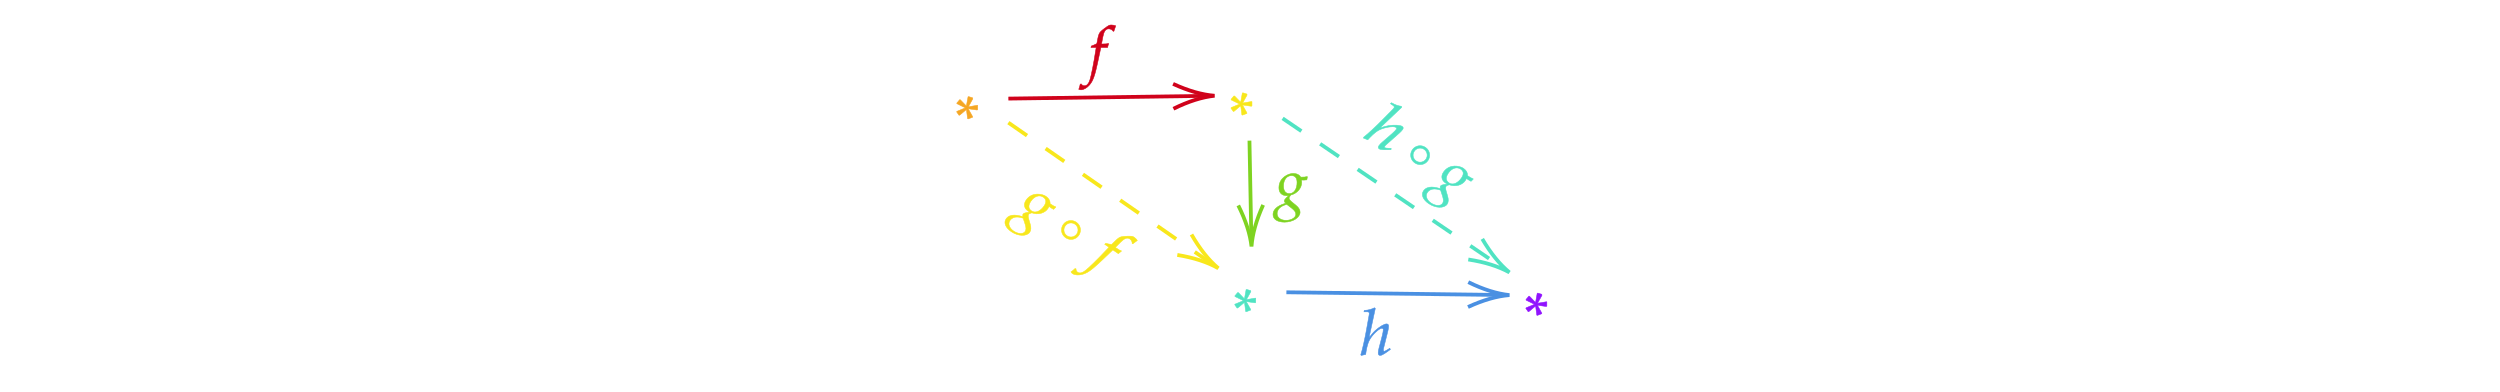
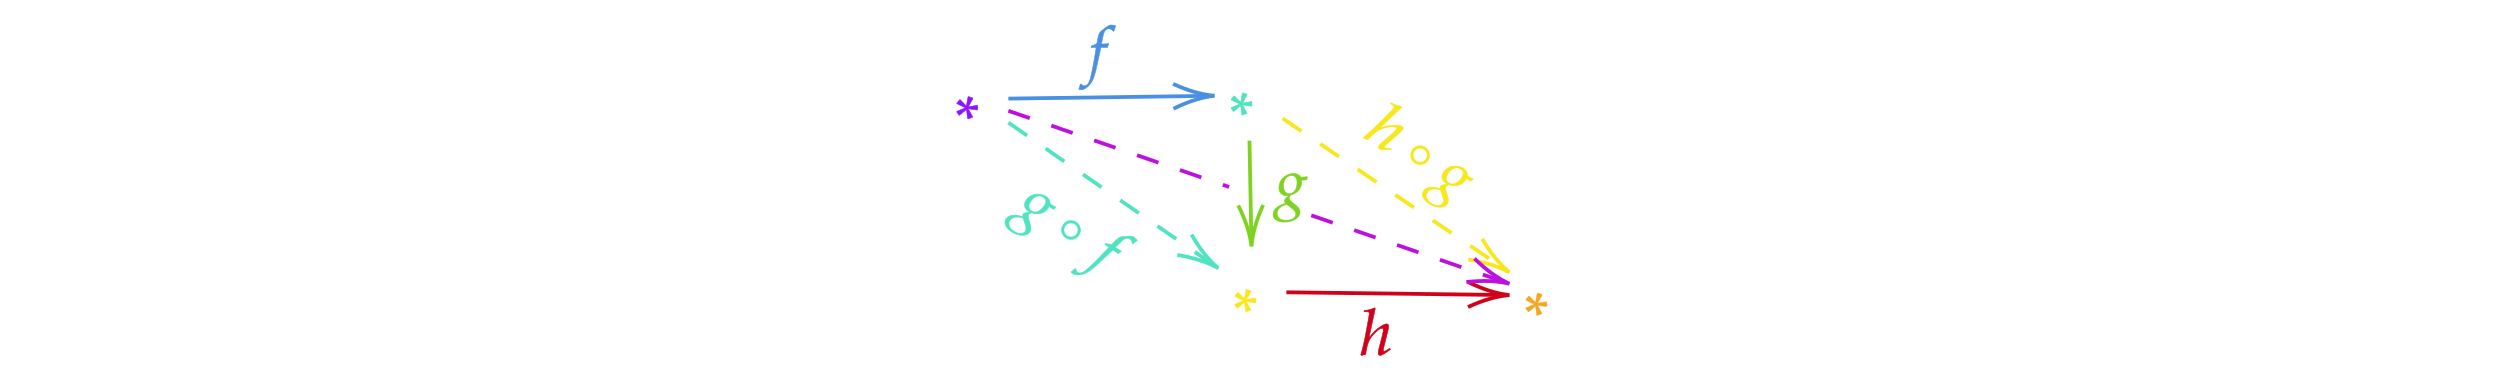
<svg xmlns="http://www.w3.org/2000/svg" x="0" y="0" width="661.267" height="103.433" style="         width:661.267px;         height:103.433px;         background: transparent;         fill: none; ">
  <svg class="role-diagram-draw-area">
    <g class="shapes-region" style="stroke: black; fill: none;">
      <g />
    </g>
    <g>
      <g class="connection-group">
        <g class="arrow-line">
-           <path class="connection real" stroke-dasharray="" d="  M266.72,26.08 L319.26,25.35" style="stroke: rgb(208, 2, 27); stroke-opacity: 1; stroke-width: 1px; fill: none; fill-opacity: 1;" />
-           <g stroke="rgb(208,2,27)" stroke-opacity="1" transform="matrix(-0.9999049,0.01378766,-0.01378766,-0.9999049,321.263,25.32406)" style="stroke: rgb(208, 2, 27); stroke-width: 1px;">
+           <path class="connection real" stroke-dasharray="" d="  M266.72,26.08 L319.26,25.35" style="stroke: rgb(74, 144, 226); stroke-opacity: 1; stroke-width: 1px; fill: none; fill-opacity: 1;" />
+           <g stroke="rgb(74,144,226)" stroke-opacity="1" transform="matrix(-0.9999049,0.01378766,-0.01378766,-0.9999049,321.263,25.32406)" style="stroke: rgb(74, 144, 226); stroke-width: 1px;">
            <path d=" M10.93,-3.29 Q4.96,-0.45 0,0 Q4.96,0.45 10.93,3.29" />
          </g>
        </g>
      </g>
      <g class="connection-group">
        <g class="arrow-line">
          <path class="connection real" stroke-dasharray="" d="  M330.49,37.2 L330.99,63.2" style="stroke: rgb(126, 211, 33); stroke-opacity: 1; stroke-width: 1px; fill: none; fill-opacity: 1;" />
          <g stroke="rgb(126,211,33)" stroke-opacity="1" transform="matrix(-0.01919744,-0.9998157,0.9998157,-0.01919744,331.0322,65.2)" style="stroke: rgb(126, 211, 33); stroke-width: 1px;">
            <path d=" M10.93,-3.29 Q4.96,-0.45 0,0 Q4.96,0.45 10.93,3.29" />
          </g>
        </g>
      </g>
      <g class="connection-group">
        <g class="arrow-line">
-           <path class="connection real" stroke-dasharray="6 6" d="  M266.72,32.44 L320.62,69.82" style="stroke: rgb(248, 231, 28); stroke-opacity: 1; stroke-width: 1px; fill: none; fill-opacity: 1;" />
-           <g stroke="rgb(248,231,28)" stroke-opacity="1" transform="matrix(-0.8217464,-0.5698533,0.5698533,-0.8217464,322.263,70.95902)" style="stroke: rgb(248, 231, 28); stroke-width: 1px;">
+           <path class="connection real" stroke-dasharray="6 6" d="  M266.72,32.44 L320.62,69.82" style="stroke: rgb(80, 227, 194); stroke-opacity: 1; stroke-width: 1px; fill: none; fill-opacity: 1;" />
+           <g stroke="rgb(80,227,194)" stroke-opacity="1" transform="matrix(-0.8217464,-0.5698533,0.5698533,-0.8217464,322.263,70.95902)" style="stroke: rgb(80, 227, 194); stroke-width: 1px;">
            <path d=" M10.93,-3.29 Q4.96,-0.45 0,0 Q4.96,0.45 10.93,3.29" />
          </g>
        </g>
      </g>
      <g class="connection-group">
        <g class="arrow-line">
-           <path class="connection real" stroke-dasharray="" d="  M340.26,77.31 L397.26,78.03" style="stroke: rgb(74, 144, 226); stroke-opacity: 1; stroke-width: 1px; fill: none; fill-opacity: 1;" />
-           <g stroke="rgb(74,144,226)" stroke-opacity="1" transform="matrix(-0.999921,-0.01256604,0.01256604,-0.999921,399.263,78.05368)" style="stroke: rgb(74, 144, 226); stroke-width: 1px;">
+           <path class="connection real" stroke-dasharray="" d="  M340.26,77.31 L397.26,78.03" style="stroke: rgb(208, 2, 27); stroke-opacity: 1; stroke-width: 1px; fill: none; fill-opacity: 1;" />
+           <g stroke="rgb(208,2,27)" stroke-opacity="1" transform="matrix(-0.999921,-0.01256604,0.01256604,-0.999921,399.263,78.05368)" style="stroke: rgb(208, 2, 27); stroke-width: 1px;">
            <path d=" M10.93,-3.29 Q4.96,-0.45 0,0 Q4.96,0.45 10.93,3.29" />
          </g>
        </g>
      </g>
      <g class="connection-group">
        <g class="arrow-line">
-           <path class="connection real" stroke-dasharray="6 6" d="  M339.26,31.31 L397.61,70.93" style="stroke: rgb(80, 227, 194); stroke-opacity: 1; stroke-width: 1px; fill: none; fill-opacity: 1;" />
-           <g stroke="rgb(80,227,194)" stroke-opacity="1" transform="matrix(-0.8272767,-0.5617946,0.5617946,-0.8272767,399.263,72.05513)" style="stroke: rgb(80, 227, 194); stroke-width: 1px;">
+           <path class="connection real" stroke-dasharray="6 6" d="  M339.26,31.31 L397.61,70.93" style="stroke: rgb(248, 231, 28); stroke-opacity: 1; stroke-width: 1px; fill: none; fill-opacity: 1;" />
+           <g stroke="rgb(248,231,28)" stroke-opacity="1" transform="matrix(-0.8272767,-0.5617946,0.5617946,-0.8272767,399.263,72.05513)" style="stroke: rgb(248, 231, 28); stroke-width: 1px;">
+             <path d=" M10.93,-3.29 Q4.96,-0.45 0,0 Q4.96,0.45 10.93,3.29" />
+           </g>
+         </g>
+       </g>
+       <g class="connection-group">
+         <g class="arrow-line">
+           <path class="connection real" stroke-dasharray="6 6" d="  M266.72,29.31 L325.1,49.46 M346.84,56.96 L397.37,74.41" style="stroke: rgb(189, 16, 224); stroke-opacity: 1; stroke-width: 1px; fill: none; fill-opacity: 1;" />
+           <g stroke="rgb(189,16,224)" stroke-opacity="1" transform="matrix(-0.9452911,-0.3262282,0.3262282,-0.9452911,399.263,75.05998)" style="stroke: rgb(189, 16, 224); stroke-width: 1px;">
            <path d=" M10.93,-3.29 Q4.96,-0.45 0,0 Q4.96,0.45 10.93,3.29" />
          </g>
        </g>
      </g>
    </g>
    <g />
    <g />
  </svg>
  <svg width="660" height="102.167" style="width:660px;height:102.167px;font-family:Asana-Math, Asana;background:transparent;">
    <g>
      <g>
        <g>
          <g transform="matrix(1,0,0,1,252.5,33.06665)">
-             <path transform="matrix(0.017,0,0,-0.017,0,0)" d="M168 267L37 213L32 204L68 153L78 153L184 241L202 99L212 95L280 121L280 131L212 253L350 233L359 241L359 303L353 307L214 283L283 408L280 423L218 442L209 438L183 295L88 393L78 393L34 341L37 331Z" stroke="rgb(245,166,35)" stroke-opacity="1" stroke-width="8" fill="rgb(245,166,35)" fill-opacity="1" />
+             <path transform="matrix(0.017,0,0,-0.017,0,0)" d="M168 267L37 213L32 204L68 153L78 153L184 241L202 99L212 95L280 121L280 131L212 253L350 233L359 241L359 303L353 307L214 283L283 408L280 423L218 442L209 438L183 295L88 393L78 393L34 341L37 331Z" stroke="rgb(144,19,254)" stroke-opacity="1" stroke-width="8" fill="rgb(144,19,254)" fill-opacity="1" />
          </g>
        </g>
      </g>
    </g>
    <g>
      <g>
        <g>
          <g transform="matrix(1,0,0,1,325.05,32.06665)">
-             <path transform="matrix(0.017,0,0,-0.017,0,0)" d="M168 267L37 213L32 204L68 153L78 153L184 241L202 99L212 95L280 121L280 131L212 253L350 233L359 241L359 303L353 307L214 283L283 408L280 423L218 442L209 438L183 295L88 393L78 393L34 341L37 331Z" stroke="rgb(248,231,28)" stroke-opacity="1" stroke-width="8" fill="rgb(248,231,28)" fill-opacity="1" />
+             <path transform="matrix(0.017,0,0,-0.017,0,0)" d="M168 267L37 213L32 204L68 153L78 153L184 241L202 99L212 95L280 121L280 131L212 253L350 233L359 241L359 303L353 307L214 283L283 408L280 423L218 442L209 438L183 295L88 393L78 393L34 341L37 331Z" stroke="rgb(80,227,194)" stroke-opacity="1" stroke-width="8" fill="rgb(80,227,194)" fill-opacity="1" />
          </g>
        </g>
      </g>
    </g>
    <g>
      <g>
        <g>
          <g transform="matrix(1,0,0,1,285.7667,19.06665)">
-             <path transform="matrix(0.017,0,0,-0.017,0,0)" d="M345 437L329 437L350 549C366 635 394 673 440 673C470 673 497 658 512 634L522 638C527 654 537 685 545 705L550 720C534 727 503 733 480 733C469 733 453 730 445 726C421 715 339 654 316 630C294 608 282 578 271 521L256 442C215 422 195 414 170 405L165 383L246 383L237 327C207 132 170 -54 148 -123C130 -182 100 -213 64 -213C41 -213 30 -206 12 -184L-2 -188C-6 -211 -20 -259 -25 -268C-16 -273 -1 -276 10 -276C51 -276 105 -245 144 -198C215 -114 235 -18 319 383L423 383C427 402 434 425 440 439L436 446C407 439 408 437 345 437Z" stroke="rgb(208,2,27)" stroke-opacity="1" stroke-width="8" fill="rgb(208,2,27)" fill-opacity="1" />
+             <path transform="matrix(0.017,0,0,-0.017,0,0)" d="M345 437L329 437L350 549C366 635 394 673 440 673C470 673 497 658 512 634L522 638C527 654 537 685 545 705L550 720C534 727 503 733 480 733C469 733 453 730 445 726C421 715 339 654 316 630C294 608 282 578 271 521L256 442C215 422 195 414 170 405L165 383L246 383L237 327C207 132 170 -54 148 -123C130 -182 100 -213 64 -213C41 -213 30 -206 12 -184L-2 -188C-6 -211 -20 -259 -25 -268C-16 -273 -1 -276 10 -276C51 -276 105 -245 144 -198C215 -114 235 -18 319 383L423 383C427 402 434 425 440 439L436 446C407 439 408 437 345 437Z" stroke="rgb(74,144,226)" stroke-opacity="1" stroke-width="8" fill="rgb(74,144,226)" fill-opacity="1" />
          </g>
        </g>
      </g>
    </g>
    <g>
      <g>
        <g>
          <g transform="matrix(1,0,0,1,326.05,84.06665)">
-             <path transform="matrix(0.017,0,0,-0.017,0,0)" d="M168 267L37 213L32 204L68 153L78 153L184 241L202 99L212 95L280 121L280 131L212 253L350 233L359 241L359 303L353 307L214 283L283 408L280 423L218 442L209 438L183 295L88 393L78 393L34 341L37 331Z" stroke="rgb(80,227,194)" stroke-opacity="1" stroke-width="8" fill="rgb(80,227,194)" fill-opacity="1" />
+             <path transform="matrix(0.017,0,0,-0.017,0,0)" d="M168 267L37 213L32 204L68 153L78 153L184 241L202 99L212 95L280 121L280 131L212 253L350 233L359 241L359 303L353 307L214 283L283 408L280 423L218 442L209 438L183 295L88 393L78 393L34 341L37 331Z" stroke="rgb(248,231,28)" stroke-opacity="1" stroke-width="8" fill="rgb(248,231,28)" fill-opacity="1" />
          </g>
        </g>
      </g>
    </g>
    <g>
      <g>
        <g>
          <g transform="matrix(1,0,0,1,337.35,54.06665)">
            <path transform="matrix(0.017,0,0,-0.017,0,0)" d="M275 482C208 482 55 419 55 259C55 182 100 136 177 136C185 136 196 136 207 137L166 99C150 84 139 66 139 52C139 42 146 31 160 19C91 -4 -37 -48 -37 -159C-37 -230 33 -276 142 -276C271 -276 384 -204 384 -121C384 -85 363 -49 320 -14L260 35C226 62 213 81 213 100C213 114 228 128 240 146C338 170 409 253 409 342C409 357 406 376 405 380C422 378 430 378 439 378C456 378 466 379 489 382L498 427L495 433C467 426 447 424 393 424C393 425 369 482 275 482ZM176 1L253 -58C299 -94 318 -121 318 -154C318 -206 249 -248 166 -248C84 -248 27 -206 27 -145C27 -43 137 -11 176 1ZM250 448C308 448 337 412 337 341C337 238 289 168 219 168C158 168 126 209 126 288C126 383 177 448 250 448Z" stroke="rgb(126,211,33)" stroke-opacity="1" stroke-width="8" fill="rgb(126,211,33)" fill-opacity="1" />
          </g>
        </g>
      </g>
    </g>
    <g transform="matrix(0.8249162,0.565255,-0.565255,0.8249162,83.34738,-150.6856)">
      <g>
        <g>
          <g transform="matrix(1,0,0,1,269.3,66.06665)">
-             <path transform="matrix(0.017,0,0,-0.017,0,0)" d="M275 482C208 482 55 419 55 259C55 182 100 136 177 136C185 136 196 136 207 137L166 99C150 84 139 66 139 52C139 42 146 31 160 19C91 -4 -37 -48 -37 -159C-37 -230 33 -276 142 -276C271 -276 384 -204 384 -121C384 -85 363 -49 320 -14L260 35C226 62 213 81 213 100C213 114 228 128 240 146C338 170 409 253 409 342C409 357 406 376 405 380C422 378 430 378 439 378C456 378 466 379 489 382L498 427L495 433C467 426 447 424 393 424C393 425 369 482 275 482ZM176 1L253 -58C299 -94 318 -121 318 -154C318 -206 249 -248 166 -248C84 -248 27 -206 27 -145C27 -43 137 -11 176 1ZM250 448C308 448 337 412 337 341C337 238 289 168 219 168C158 168 126 209 126 288C126 383 177 448 250 448Z" stroke="rgb(248,231,28)" stroke-opacity="1" stroke-width="8" fill="rgb(248,231,28)" fill-opacity="1" />
+             <path transform="matrix(0.017,0,0,-0.017,0,0)" d="M275 482C208 482 55 419 55 259C55 182 100 136 177 136C185 136 196 136 207 137L166 99C150 84 139 66 139 52C139 42 146 31 160 19C91 -4 -37 -48 -37 -159C-37 -230 33 -276 142 -276C271 -276 384 -204 384 -121C384 -85 363 -49 320 -14L260 35C226 62 213 81 213 100C213 114 228 128 240 146C338 170 409 253 409 342C409 357 406 376 405 380C422 378 430 378 439 378C456 378 466 379 489 382L498 427L495 433C467 426 447 424 393 424C393 425 369 482 275 482ZM176 1L253 -58C299 -94 318 -121 318 -154C318 -206 249 -248 166 -248C84 -248 27 -206 27 -145C27 -43 137 -11 176 1ZM250 448C308 448 337 412 337 341C337 238 289 168 219 168C158 168 126 209 126 288C126 383 177 448 250 448Z" stroke="rgb(80,227,194)" stroke-opacity="1" stroke-width="8" fill="rgb(80,227,194)" fill-opacity="1" />
          </g>
        </g>
        <g>
          <g transform="matrix(1,0,0,1,281.1833,66.06665)">
-             <path transform="matrix(0.017,0,0,-0.017,0,0)" d="M342 271C342 352 277 417 195 417C112 417 47 352 47 271C47 188 112 124 195 124C277 124 342 188 342 271ZM304 271C304 209 254 161 195 161C133 161 85 209 85 271C85 331 133 380 195 380C254 380 304 331 304 271Z" stroke="rgb(248,231,28)" stroke-opacity="1" stroke-width="8" fill="rgb(248,231,28)" fill-opacity="1" />
+             <path transform="matrix(0.017,0,0,-0.017,0,0)" d="M342 271C342 352 277 417 195 417C112 417 47 352 47 271C47 188 112 124 195 124C277 124 342 188 342 271ZM304 271C304 209 254 161 195 161C133 161 85 209 85 271C85 331 133 380 195 380C254 380 304 331 304 271Z" stroke="rgb(80,227,194)" stroke-opacity="1" stroke-width="8" fill="rgb(80,227,194)" fill-opacity="1" />
          </g>
        </g>
        <g>
          <g transform="matrix(1,0,0,1,291.1833,66.06665)">
-             <path transform="matrix(0.017,0,0,-0.017,0,0)" d="M345 437L329 437L350 549C366 635 394 673 440 673C470 673 497 658 512 634L522 638C527 654 537 685 545 705L550 720C534 727 503 733 480 733C469 733 453 730 445 726C421 715 339 654 316 630C294 608 282 578 271 521L256 442C215 422 195 414 170 405L165 383L246 383L237 327C207 132 170 -54 148 -123C130 -182 100 -213 64 -213C41 -213 30 -206 12 -184L-2 -188C-6 -211 -20 -259 -25 -268C-16 -273 -1 -276 10 -276C51 -276 105 -245 144 -198C215 -114 235 -18 319 383L423 383C427 402 434 425 440 439L436 446C407 439 408 437 345 437Z" stroke="rgb(248,231,28)" stroke-opacity="1" stroke-width="8" fill="rgb(248,231,28)" fill-opacity="1" />
+             <path transform="matrix(0.017,0,0,-0.017,0,0)" d="M345 437L329 437L350 549C366 635 394 673 440 673C470 673 497 658 512 634L522 638C527 654 537 685 545 705L550 720C534 727 503 733 480 733C469 733 453 730 445 726C421 715 339 654 316 630C294 608 282 578 271 521L256 442C215 422 195 414 170 405L165 383L246 383L237 327C207 132 170 -54 148 -123C130 -182 100 -213 64 -213C41 -213 30 -206 12 -184L-2 -188C-6 -211 -20 -259 -25 -268C-16 -273 -1 -276 10 -276C51 -276 105 -245 144 -198C215 -114 235 -18 319 383L423 383C427 402 434 425 440 439L436 446C407 439 408 437 345 437Z" stroke="rgb(80,227,194)" stroke-opacity="1" stroke-width="8" fill="rgb(80,227,194)" fill-opacity="1" />
          </g>
        </g>
      </g>
    </g>
    <g>
      <g>
        <g>
          <g transform="matrix(1,0,0,1,403.05,85.03333)">
-             <path transform="matrix(0.017,0,0,-0.017,0,0)" d="M168 267L37 213L32 204L68 153L78 153L184 241L202 99L212 95L280 121L280 131L212 253L350 233L359 241L359 303L353 307L214 283L283 408L280 423L218 442L209 438L183 295L88 393L78 393L34 341L37 331Z" stroke="rgb(144,19,254)" stroke-opacity="1" stroke-width="8" fill="rgb(144,19,254)" fill-opacity="1" />
+             <path transform="matrix(0.017,0,0,-0.017,0,0)" d="M168 267L37 213L32 204L68 153L78 153L184 241L202 99L212 95L280 121L280 131L212 253L350 233L359 241L359 303L353 307L214 283L283 408L280 423L218 442L209 438L183 295L88 393L78 393L34 341L37 331Z" stroke="rgb(245,166,35)" stroke-opacity="1" stroke-width="8" fill="rgb(245,166,35)" fill-opacity="1" />
          </g>
        </g>
      </g>
    </g>
    <g>
      <g>
        <g>
          <g transform="matrix(1,0,0,1,359.7667,93.86667)">
-             <path transform="matrix(0.017,0,0,-0.017,0,0)" d="M236 722L224 733C179 711 138 697 64 691L60 670L108 670C126 670 142 667 142 647C142 641 142 632 140 622L98 388C78 272 36 80 10 2L17 -9L86 7C94 64 108 164 148 236C193 317 296 414 338 414C349 414 360 407 360 393C360 375 355 342 345 303L294 107C288 85 281 55 281 31C281 6 291 -9 312 -9C344 -9 412 41 471 85L461 103L435 86C412 71 386 56 374 56C367 56 361 65 361 76C361 88 364 101 368 116L432 372C438 398 443 423 443 447C443 464 437 482 411 482C376 482 299 437 231 374C198 343 172 308 144 273L140 275Z" stroke="rgb(74,144,226)" stroke-opacity="1" stroke-width="8" fill="rgb(74,144,226)" fill-opacity="1" />
+             <path transform="matrix(0.017,0,0,-0.017,0,0)" d="M236 722L224 733C179 711 138 697 64 691L60 670L108 670C126 670 142 667 142 647C142 641 142 632 140 622L98 388C78 272 36 80 10 2L17 -9L86 7C94 64 108 164 148 236C193 317 296 414 338 414C349 414 360 407 360 393C360 375 355 342 345 303L294 107C288 85 281 55 281 31C281 6 291 -9 312 -9C344 -9 412 41 471 85L461 103L435 86C412 71 386 56 374 56C367 56 361 65 361 76C361 88 364 101 368 116L432 372C438 398 443 423 443 447C443 464 437 482 411 482C376 482 299 437 231 374C198 343 172 308 144 273L140 275Z" stroke="rgb(208,2,27)" stroke-opacity="1" stroke-width="8" fill="rgb(208,2,27)" fill-opacity="1" />
          </g>
        </g>
      </g>
    </g>
    <g transform="matrix(0.8249162,0.565255,-0.565255,0.8249162,88.13115,-206.1966)">
      <g>
        <g>
          <g transform="matrix(1,0,0,1,361.7334,46.03333)">
-             <path transform="matrix(0.017,0,0,-0.017,0,0)" d="M236 722L224 733C179 711 138 697 64 691L60 670L108 670C126 670 142 667 142 647C142 641 142 632 140 622L98 388C78 272 36 80 10 2L17 -9L86 7C94 64 108 164 148 236C193 317 296 414 338 414C349 414 360 407 360 393C360 375 355 342 345 303L294 107C288 85 281 55 281 31C281 6 291 -9 312 -9C344 -9 412 41 471 85L461 103L435 86C412 71 386 56 374 56C367 56 361 65 361 76C361 88 364 101 368 116L432 372C438 398 443 423 443 447C443 464 437 482 411 482C376 482 299 437 231 374C198 343 172 308 144 273L140 275Z" stroke="rgb(80,227,194)" stroke-opacity="1" stroke-width="8" fill="rgb(80,227,194)" fill-opacity="1" />
+             <path transform="matrix(0.017,0,0,-0.017,0,0)" d="M236 722L224 733C179 711 138 697 64 691L60 670L108 670C126 670 142 667 142 647C142 641 142 632 140 622L98 388C78 272 36 80 10 2L17 -9L86 7C94 64 108 164 148 236C193 317 296 414 338 414C349 414 360 407 360 393C360 375 355 342 345 303L294 107C288 85 281 55 281 31C281 6 291 -9 312 -9C344 -9 412 41 471 85L461 103L435 86C412 71 386 56 374 56C367 56 361 65 361 76C361 88 364 101 368 116L432 372C438 398 443 423 443 447C443 464 437 482 411 482C376 482 299 437 231 374C198 343 172 308 144 273L140 275Z" stroke="rgb(248,231,28)" stroke-opacity="1" stroke-width="8" fill="rgb(248,231,28)" fill-opacity="1" />
          </g>
        </g>
        <g>
          <g transform="matrix(1,0,0,1,373.6167,46.03333)">
-             <path transform="matrix(0.017,0,0,-0.017,0,0)" d="M342 271C342 352 277 417 195 417C112 417 47 352 47 271C47 188 112 124 195 124C277 124 342 188 342 271ZM304 271C304 209 254 161 195 161C133 161 85 209 85 271C85 331 133 380 195 380C254 380 304 331 304 271Z" stroke="rgb(80,227,194)" stroke-opacity="1" stroke-width="8" fill="rgb(80,227,194)" fill-opacity="1" />
+             <path transform="matrix(0.017,0,0,-0.017,0,0)" d="M342 271C342 352 277 417 195 417C112 417 47 352 47 271C47 188 112 124 195 124C277 124 342 188 342 271ZM304 271C304 209 254 161 195 161C133 161 85 209 85 271C85 331 133 380 195 380C254 380 304 331 304 271Z" stroke="rgb(248,231,28)" stroke-opacity="1" stroke-width="8" fill="rgb(248,231,28)" fill-opacity="1" />
          </g>
        </g>
        <g>
          <g transform="matrix(1,0,0,1,383.6167,46.03333)">
-             <path transform="matrix(0.017,0,0,-0.017,0,0)" d="M275 482C208 482 55 419 55 259C55 182 100 136 177 136C185 136 196 136 207 137L166 99C150 84 139 66 139 52C139 42 146 31 160 19C91 -4 -37 -48 -37 -159C-37 -230 33 -276 142 -276C271 -276 384 -204 384 -121C384 -85 363 -49 320 -14L260 35C226 62 213 81 213 100C213 114 228 128 240 146C338 170 409 253 409 342C409 357 406 376 405 380C422 378 430 378 439 378C456 378 466 379 489 382L498 427L495 433C467 426 447 424 393 424C393 425 369 482 275 482ZM176 1L253 -58C299 -94 318 -121 318 -154C318 -206 249 -248 166 -248C84 -248 27 -206 27 -145C27 -43 137 -11 176 1ZM250 448C308 448 337 412 337 341C337 238 289 168 219 168C158 168 126 209 126 288C126 383 177 448 250 448Z" stroke="rgb(80,227,194)" stroke-opacity="1" stroke-width="8" fill="rgb(80,227,194)" fill-opacity="1" />
+             <path transform="matrix(0.017,0,0,-0.017,0,0)" d="M275 482C208 482 55 419 55 259C55 182 100 136 177 136C185 136 196 136 207 137L166 99C150 84 139 66 139 52C139 42 146 31 160 19C91 -4 -37 -48 -37 -159C-37 -230 33 -276 142 -276C271 -276 384 -204 384 -121C384 -85 363 -49 320 -14L260 35C226 62 213 81 213 100C213 114 228 128 240 146C338 170 409 253 409 342C409 357 406 376 405 380C422 378 430 378 439 378C456 378 466 379 489 382L498 427L495 433C467 426 447 424 393 424C393 425 369 482 275 482ZM176 1L253 -58C299 -94 318 -121 318 -154C318 -206 249 -248 166 -248C84 -248 27 -206 27 -145C27 -43 137 -11 176 1ZM250 448C308 448 337 412 337 341C337 238 289 168 219 168C158 168 126 209 126 288C126 383 177 448 250 448Z" stroke="rgb(248,231,28)" stroke-opacity="1" stroke-width="8" fill="rgb(248,231,28)" fill-opacity="1" />
          </g>
        </g>
      </g>
    </g>
  </svg>
</svg>
